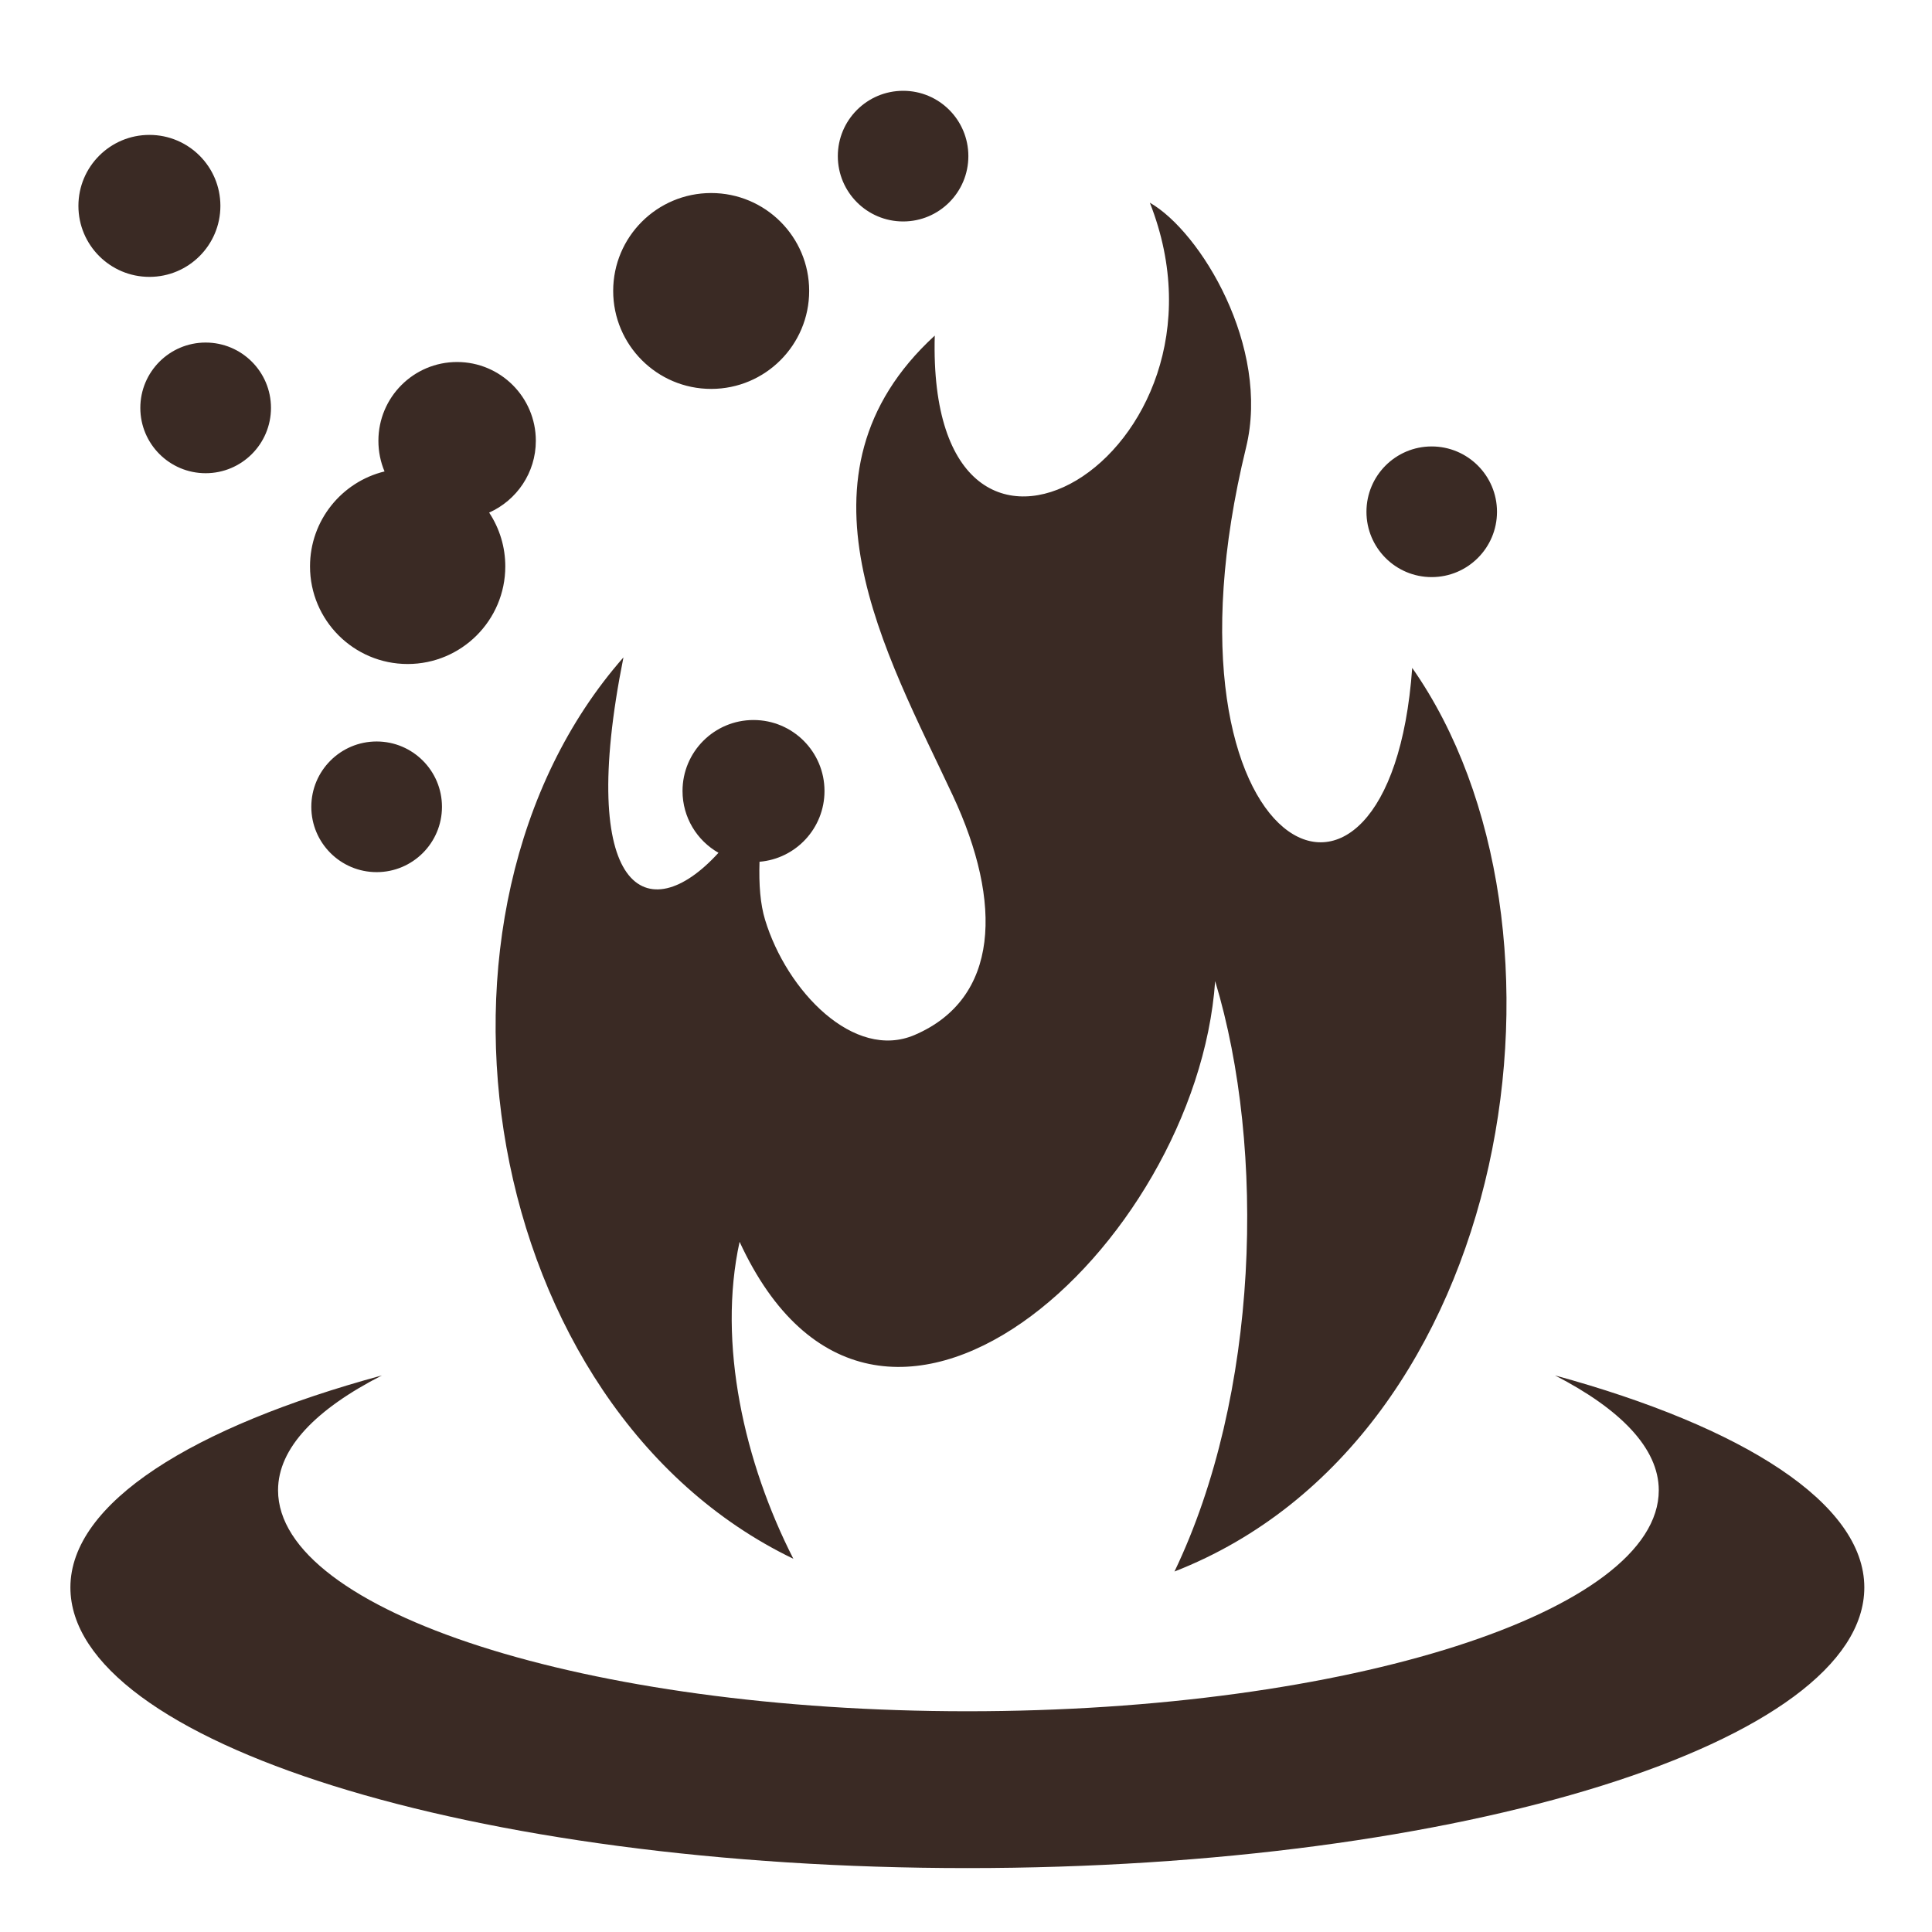
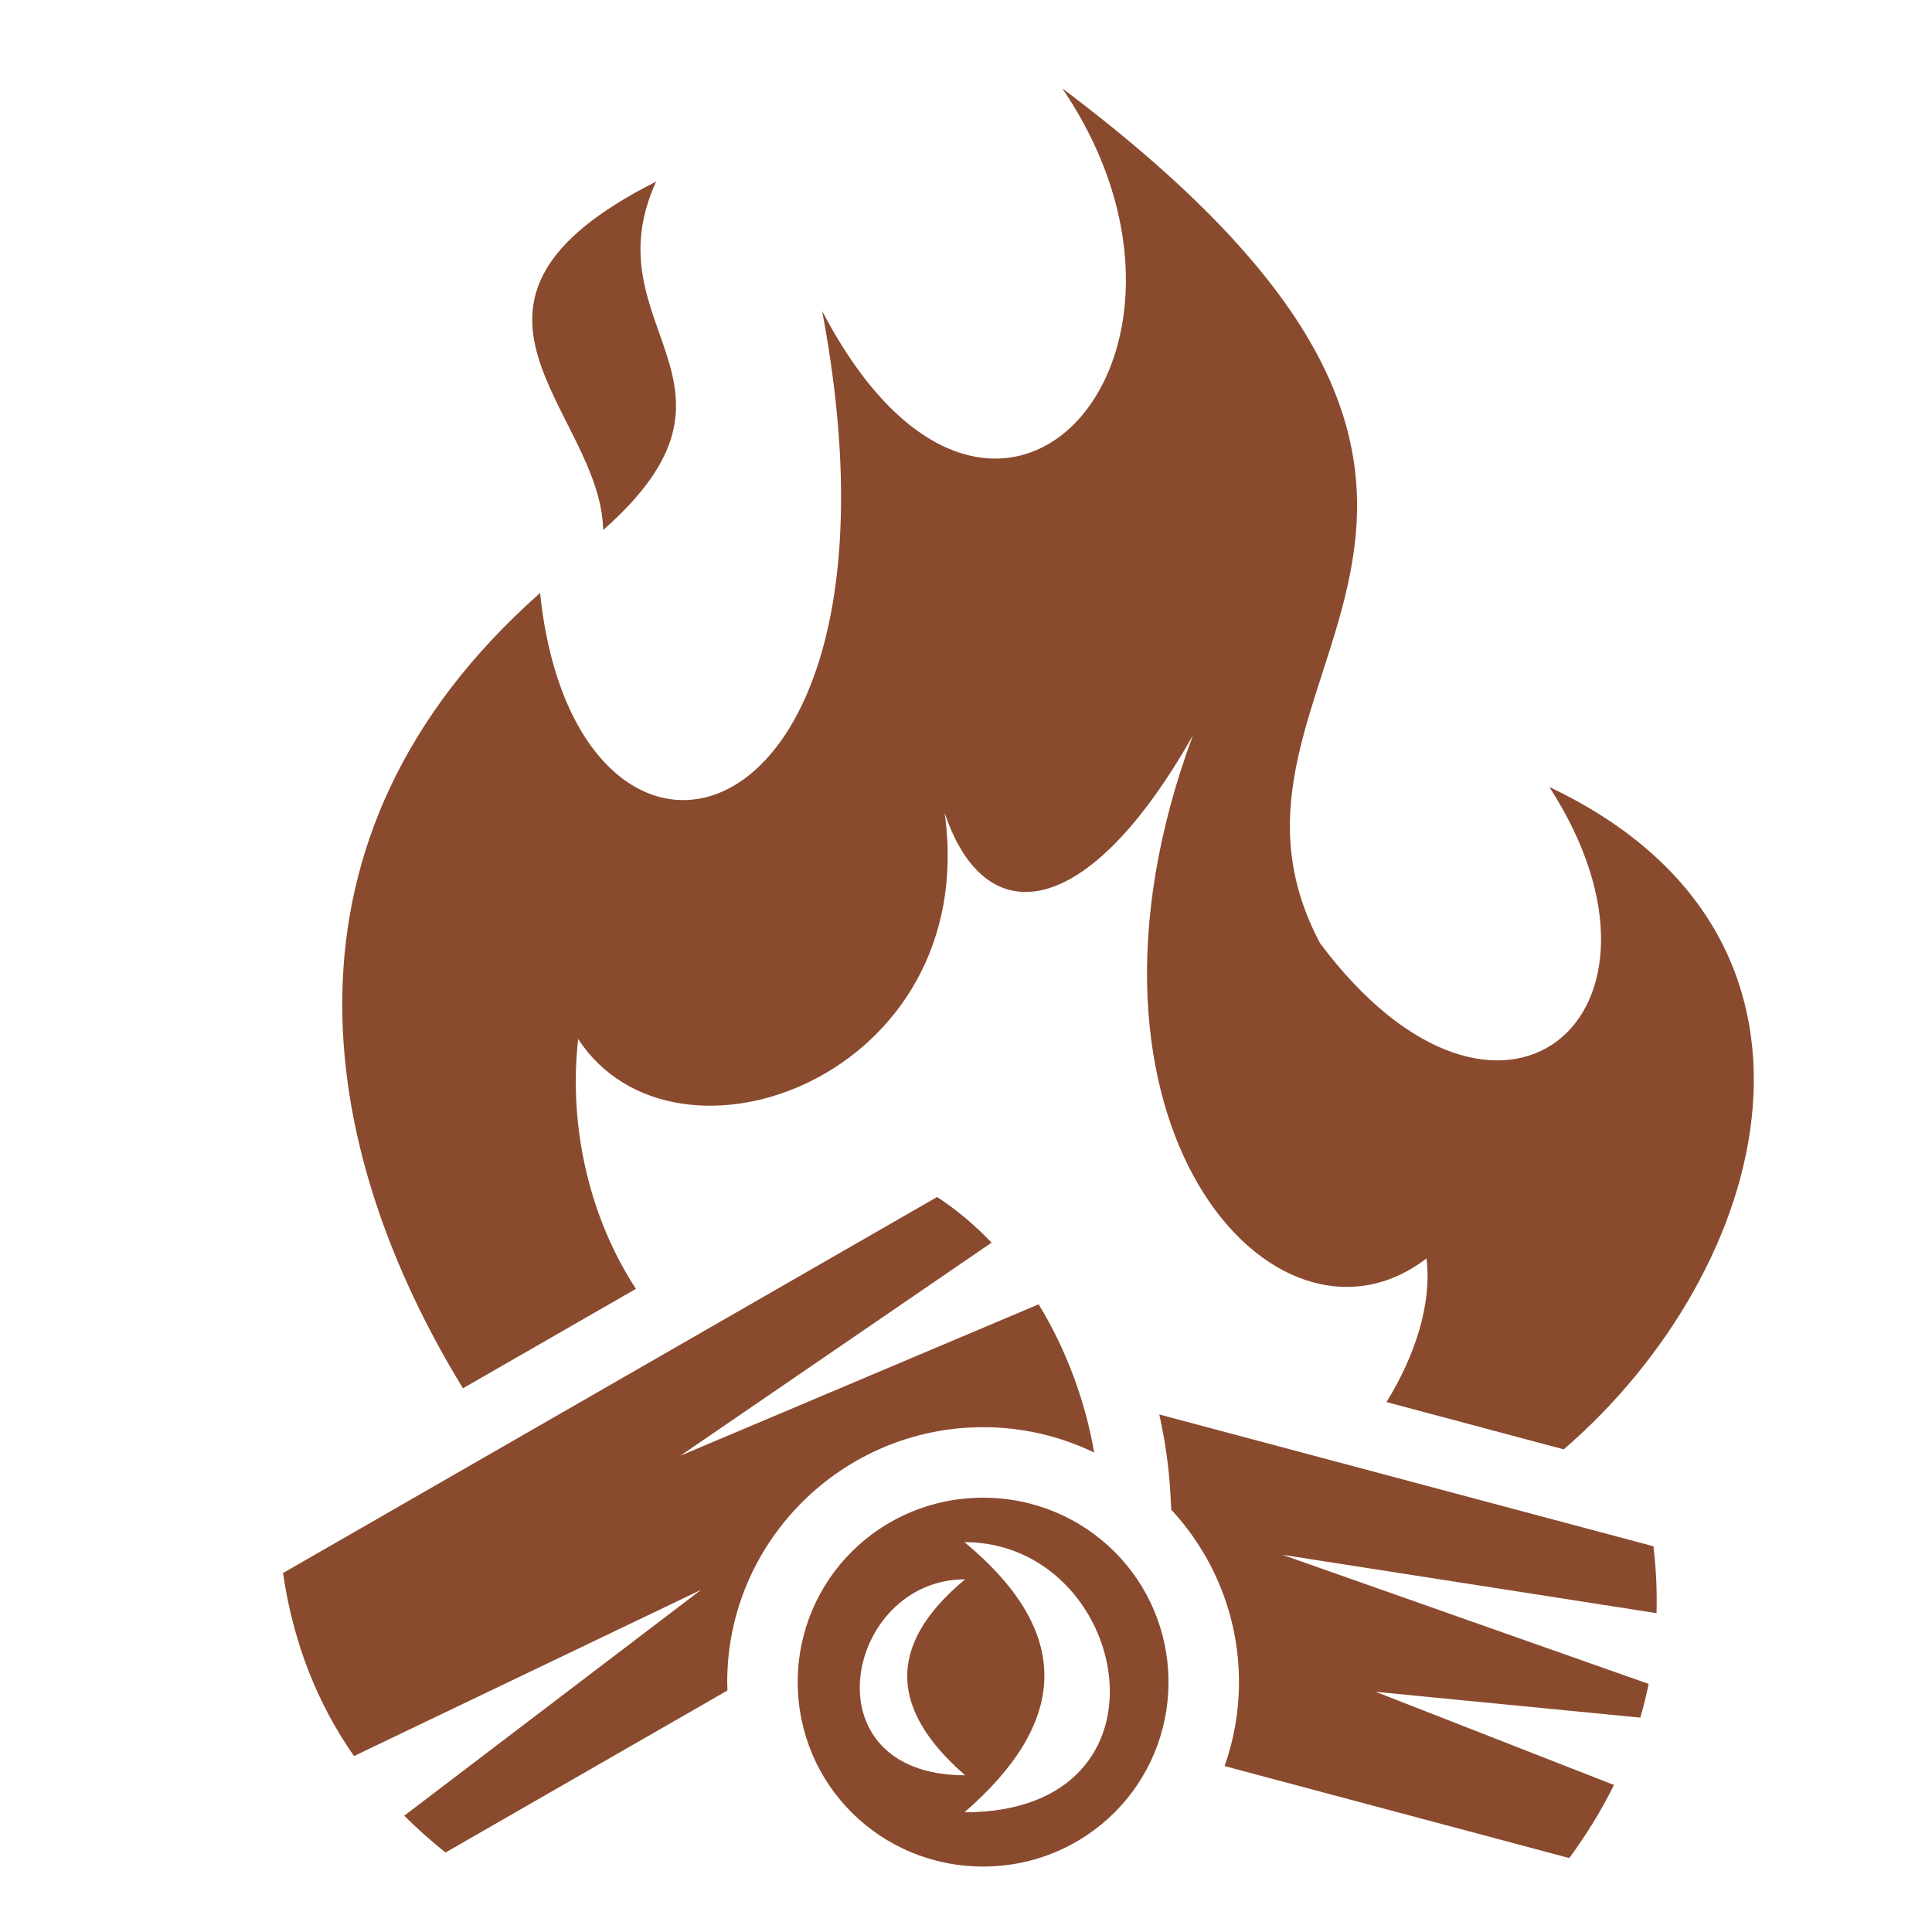
<svg xmlns="http://www.w3.org/2000/svg" width="1em" height="1em" viewBox="0 0 512 512">
-   <path fill="#3A2A24" d="M239.344 24.063c-9.56 0-17.313 7.754-17.313 17.312s7.755 17.313 17.314 17.313c9.558 0 17.28-7.755 17.28-17.313c0-9.56-7.722-17.313-17.28-17.313zM39.594 35.75c-10.393 0-18.813 8.42-18.813 18.813c0 10.39 8.42 18.812 18.814 18.812s18.812-8.42 18.812-18.813s-8.42-18.812-18.812-18.812zM188.47 51.156c-14.34 0-25.97 11.6-25.97 25.938c0 14.336 11.63 25.97 25.97 25.97c14.337 0 25.968-11.634 25.968-25.97c0-14.338-11.63-25.938-25.97-25.938zm116.25 2.563c26.45 67.124-59.23 117.28-57 35.218c-40.215 36.923-12.817 84.228 4.78 121.874c13.34 28.545 12.342 53.843-10.125 63.47c-16.035 6.87-33.87-11.593-39.625-30.532c-1.254-4.128-1.663-9.237-1.47-15.375c9.652-.805 17.22-8.892 17.22-18.75c0-10.393-8.42-18.813-18.813-18.813s-18.812 8.42-18.812 18.813c0 7.014 3.84 13.14 9.53 16.375c-18.82 20.668-37.66 10.494-25.186-51.78c-59.608 67.83-38.06 198.86 45.03 238.874c-12.994-25.466-20.146-57.053-14.25-84c36.35 78.815 121.1 1.41 126.03-69.094c13.49 44.606 11.636 109.75-10.78 156.47c90.405-35.317 110.666-171.47 63-239.47c-5.868 82.112-70.492 50.032-44.03-58.406c6.495-26.622-12.05-57.205-25.5-64.875zM54.5 90.78c-9.56 0-17.313 7.756-17.313 17.314s7.754 17.312 17.313 17.312c9.56 0 17.313-7.755 17.313-17.312c0-9.56-7.754-17.313-17.313-17.313zm66.625 5.157c-11.525 0-20.844 9.352-20.844 20.876c0 2.88.57 5.628 1.626 8.124c-11.332 2.75-19.75 12.98-19.75 25.157c0 14.284 11.59 25.875 25.875 25.875c14.287 0 25.876-11.592 25.876-25.876a25.8 25.8 0 0 0-4.28-14.25c7.284-3.256 12.374-10.537 12.374-19.03c0-11.526-9.35-20.876-20.875-20.876zm258.28 22.376c-9.557 0-17.28 7.754-17.28 17.312s7.723 17.313 17.28 17.313c9.56 0 17.314-7.755 17.314-17.313c0-9.56-7.755-17.313-17.314-17.313zM99.814 196.5c-9.56 0-17.313 7.755-17.313 17.313s7.754 17.312 17.313 17.312s17.312-7.755 17.312-17.313S109.37 196.5 99.812 196.5zm1.406 168c-50.154 13.628-82.564 33.797-82.564 56.188c0 41.017 106.546 74.375 237.72 74.375c131.172 0 237.687-33.358 237.687-74.375c0-22.31-32.125-42.562-81.97-56.188c17.232 8.88 27.5 19.243 27.5 30.438c0 32.13-82.28 58.562-183.218 58.562S73.687 427.065 73.687 394.937c0-11.254 10.125-21.528 27.532-30.437z" />
+   <path fill="#8A4A2E" d="M281.53 23.438c48.44 71.504-18.447 145.556-63.655 58.968c27.295 144.502-65.22 166.347-74.75 74.75c-73.554 65.057-59.358 147.17-20.438 210.75l45.844-26.344c-12.004-18.318-17.995-42.502-15.31-66.218c25.688 39.43 106.855 10.088 97.124-59.938c10.695 32.074 37.802 28.97 65.78-20.5C278.07 297.622 337.95 364.248 378.032 333.5c1.47 11.97-2.95 25.657-10.592 38.063l46.968 12.53c55.122-47.503 79.71-135.97-3.812-175.53c39.08 60.478-13.1 105.064-60.72 41.468c-38.546-72.133 82.366-113.394-68.343-226.593zM173.876 48.124c-64.128 32.333-14.642 60.51-14.03 92.344c44.122-38.935-3.722-53.508 14.03-92.345zm74.47 269.094L75 416.874c2.71 18.39 8.98 34.417 18.813 48.5l92-44.063l-78.688 59.875c3.39 3.38 7.033 6.62 10.938 9.75L192.78 448c-.023-.738-.06-1.475-.06-2.22c0-37.22 30.495-67.56 67.81-67.56a67.55 67.55 0 0 1 29.44 6.717c-2.323-13.414-7.28-27.104-14.72-39.28l-94.938 40.124l82.47-56.467c-4.34-4.55-9.166-8.64-14.438-12.094zm58.874 57.624c1.61 7.148 2.6 14.315 2.967 21.312l.22 3.938c11.13 12.042 17.937 28.09 17.937 45.687a66.8 66.8 0 0 1-3.813 22.25l91.345 24.376c4.642-6.327 8.588-12.768 11.844-19.375l-63.158-24.686l70.125 6.844c.866-2.948 1.61-5.923 2.22-8.938l-97.063-34.22L439 427.5c.156-5.772-.103-11.67-.813-17.72L307.22 374.845zm-46.69 22.062c-27.26 0-49.124 21.8-49.124 48.875c0 27.078 21.864 48.876 49.125 48.876c27.263 0 49.126-21.798 49.126-48.875c0-27.075-21.863-48.874-49.125-48.874zm-4.936 11.78c43.778.002 58.435 71.595 0 71.595c26.622-23.113 29.81-46.888 0-71.592zm.187 9.845c-21.616 17.916-19.304 35.177 0 51.94c-42.375 0-31.745-51.94 0-51.94" />
</svg>
